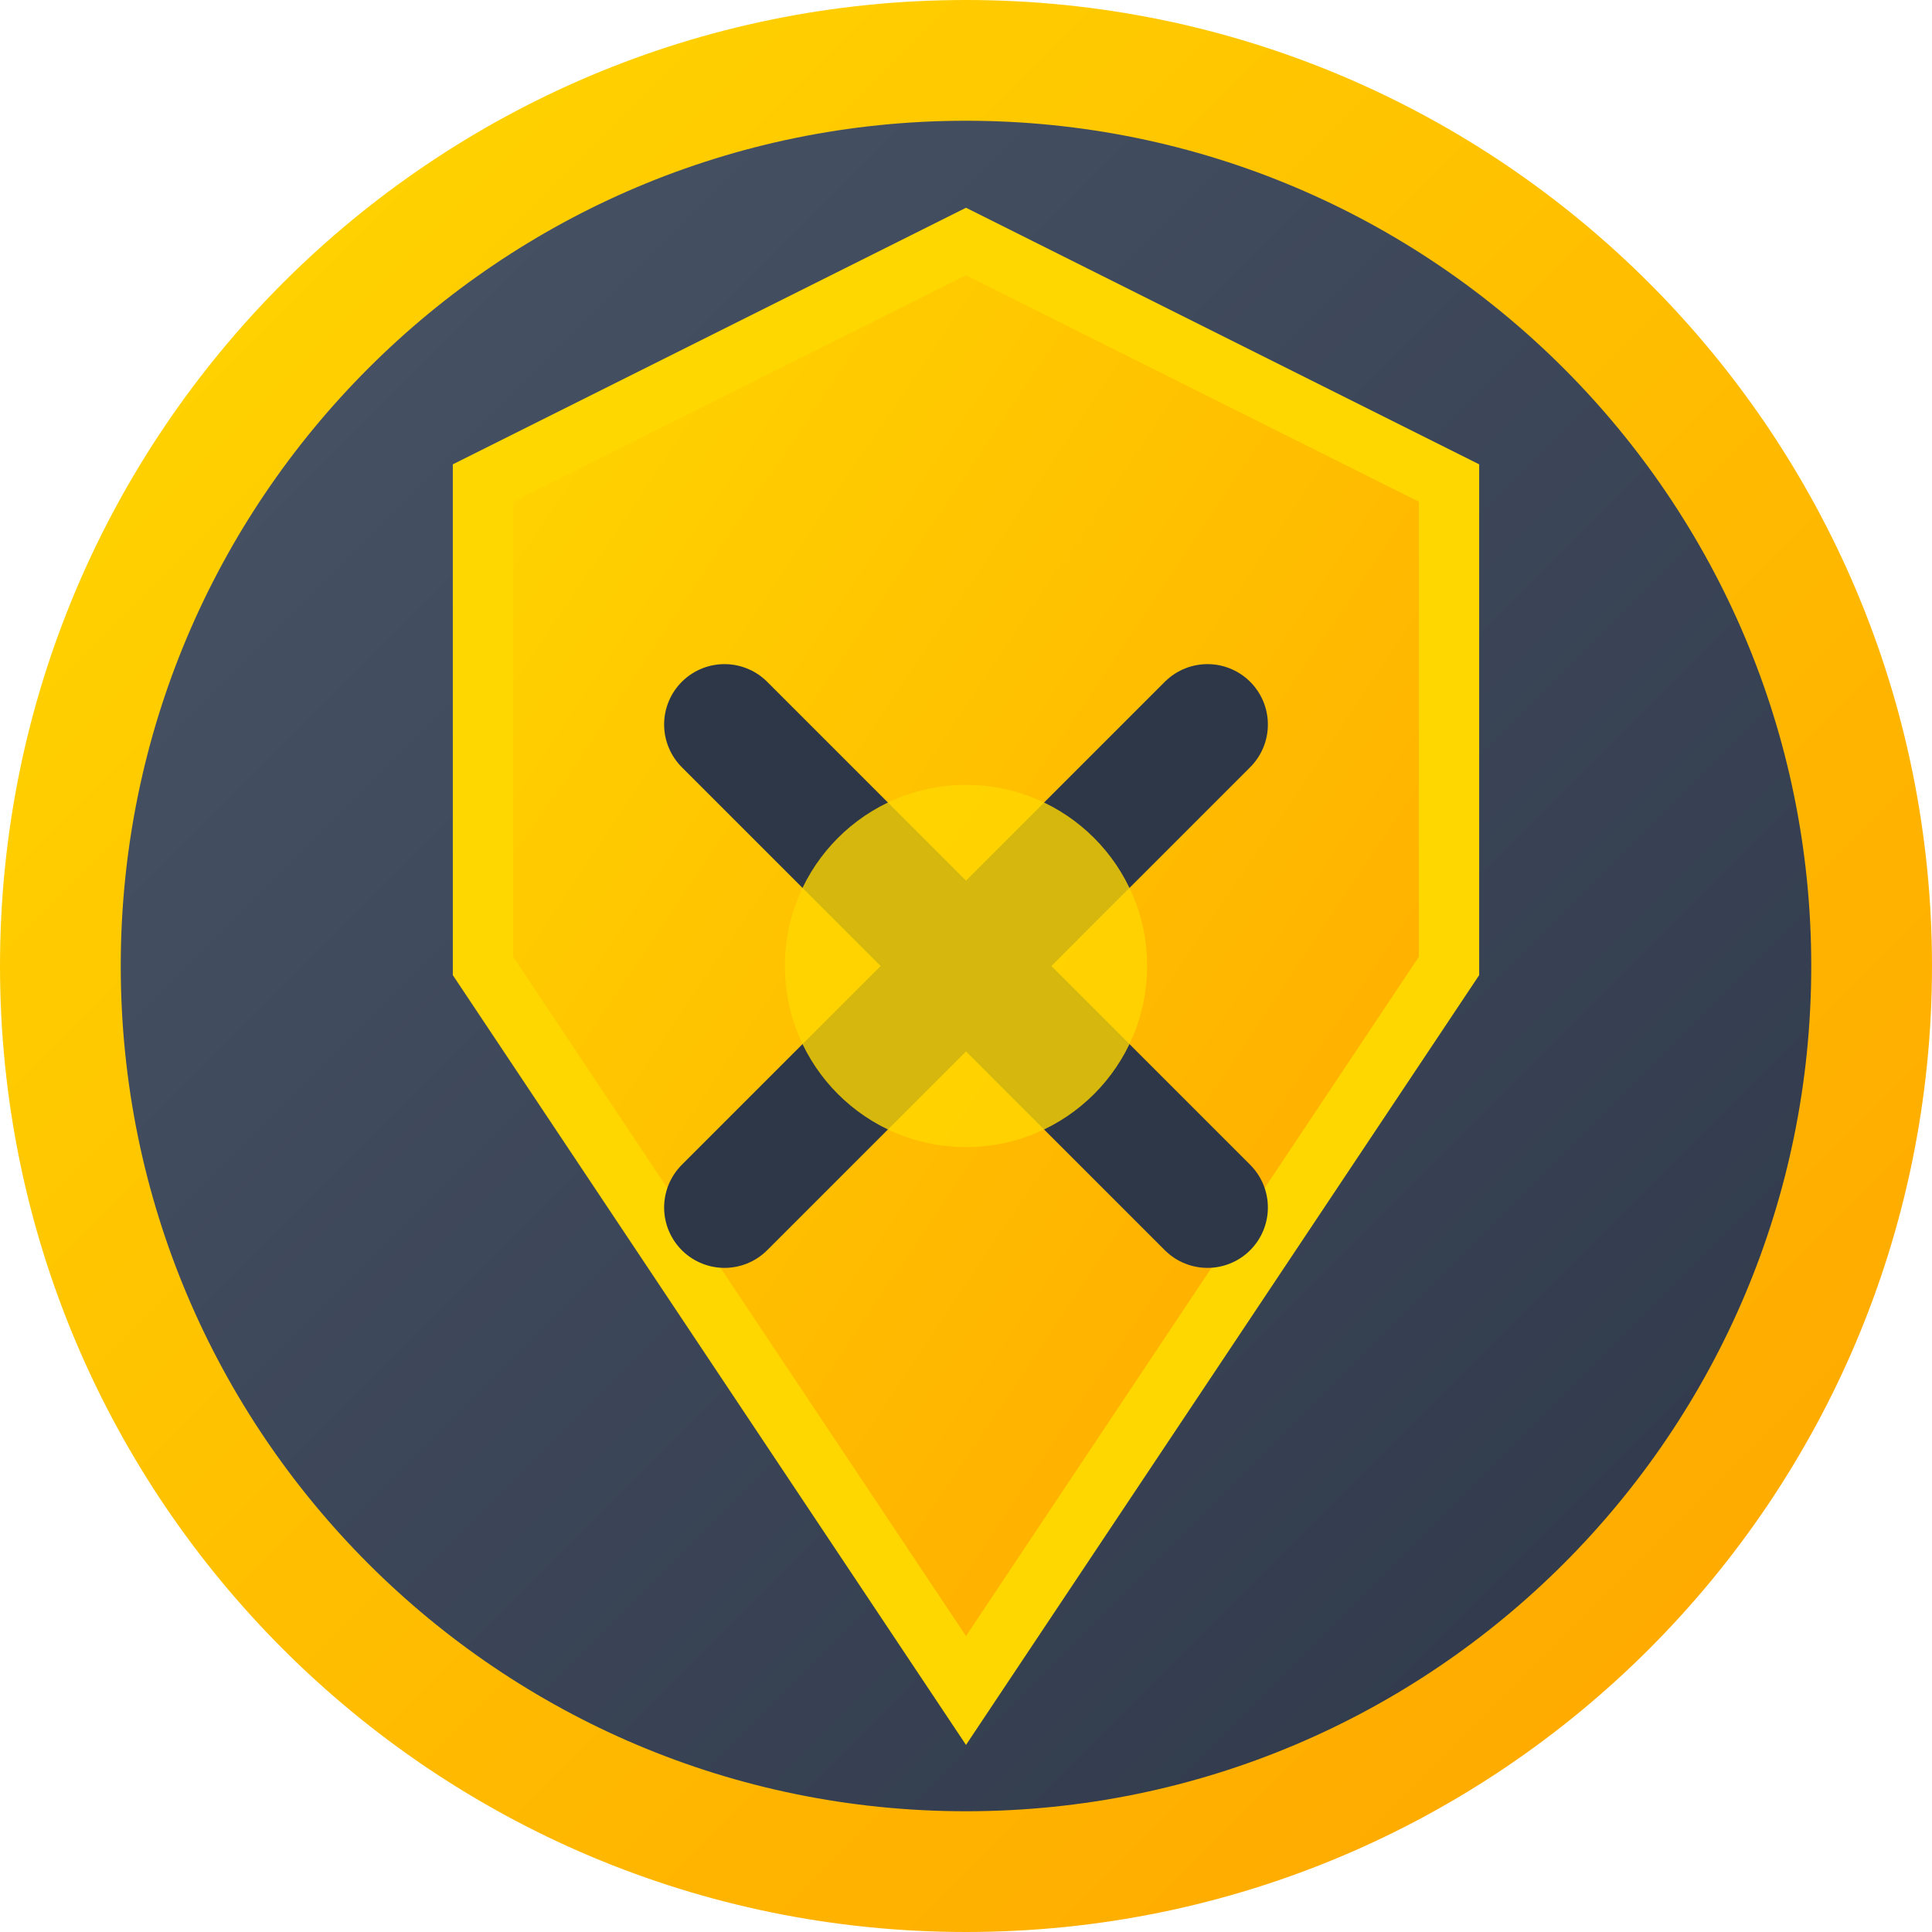
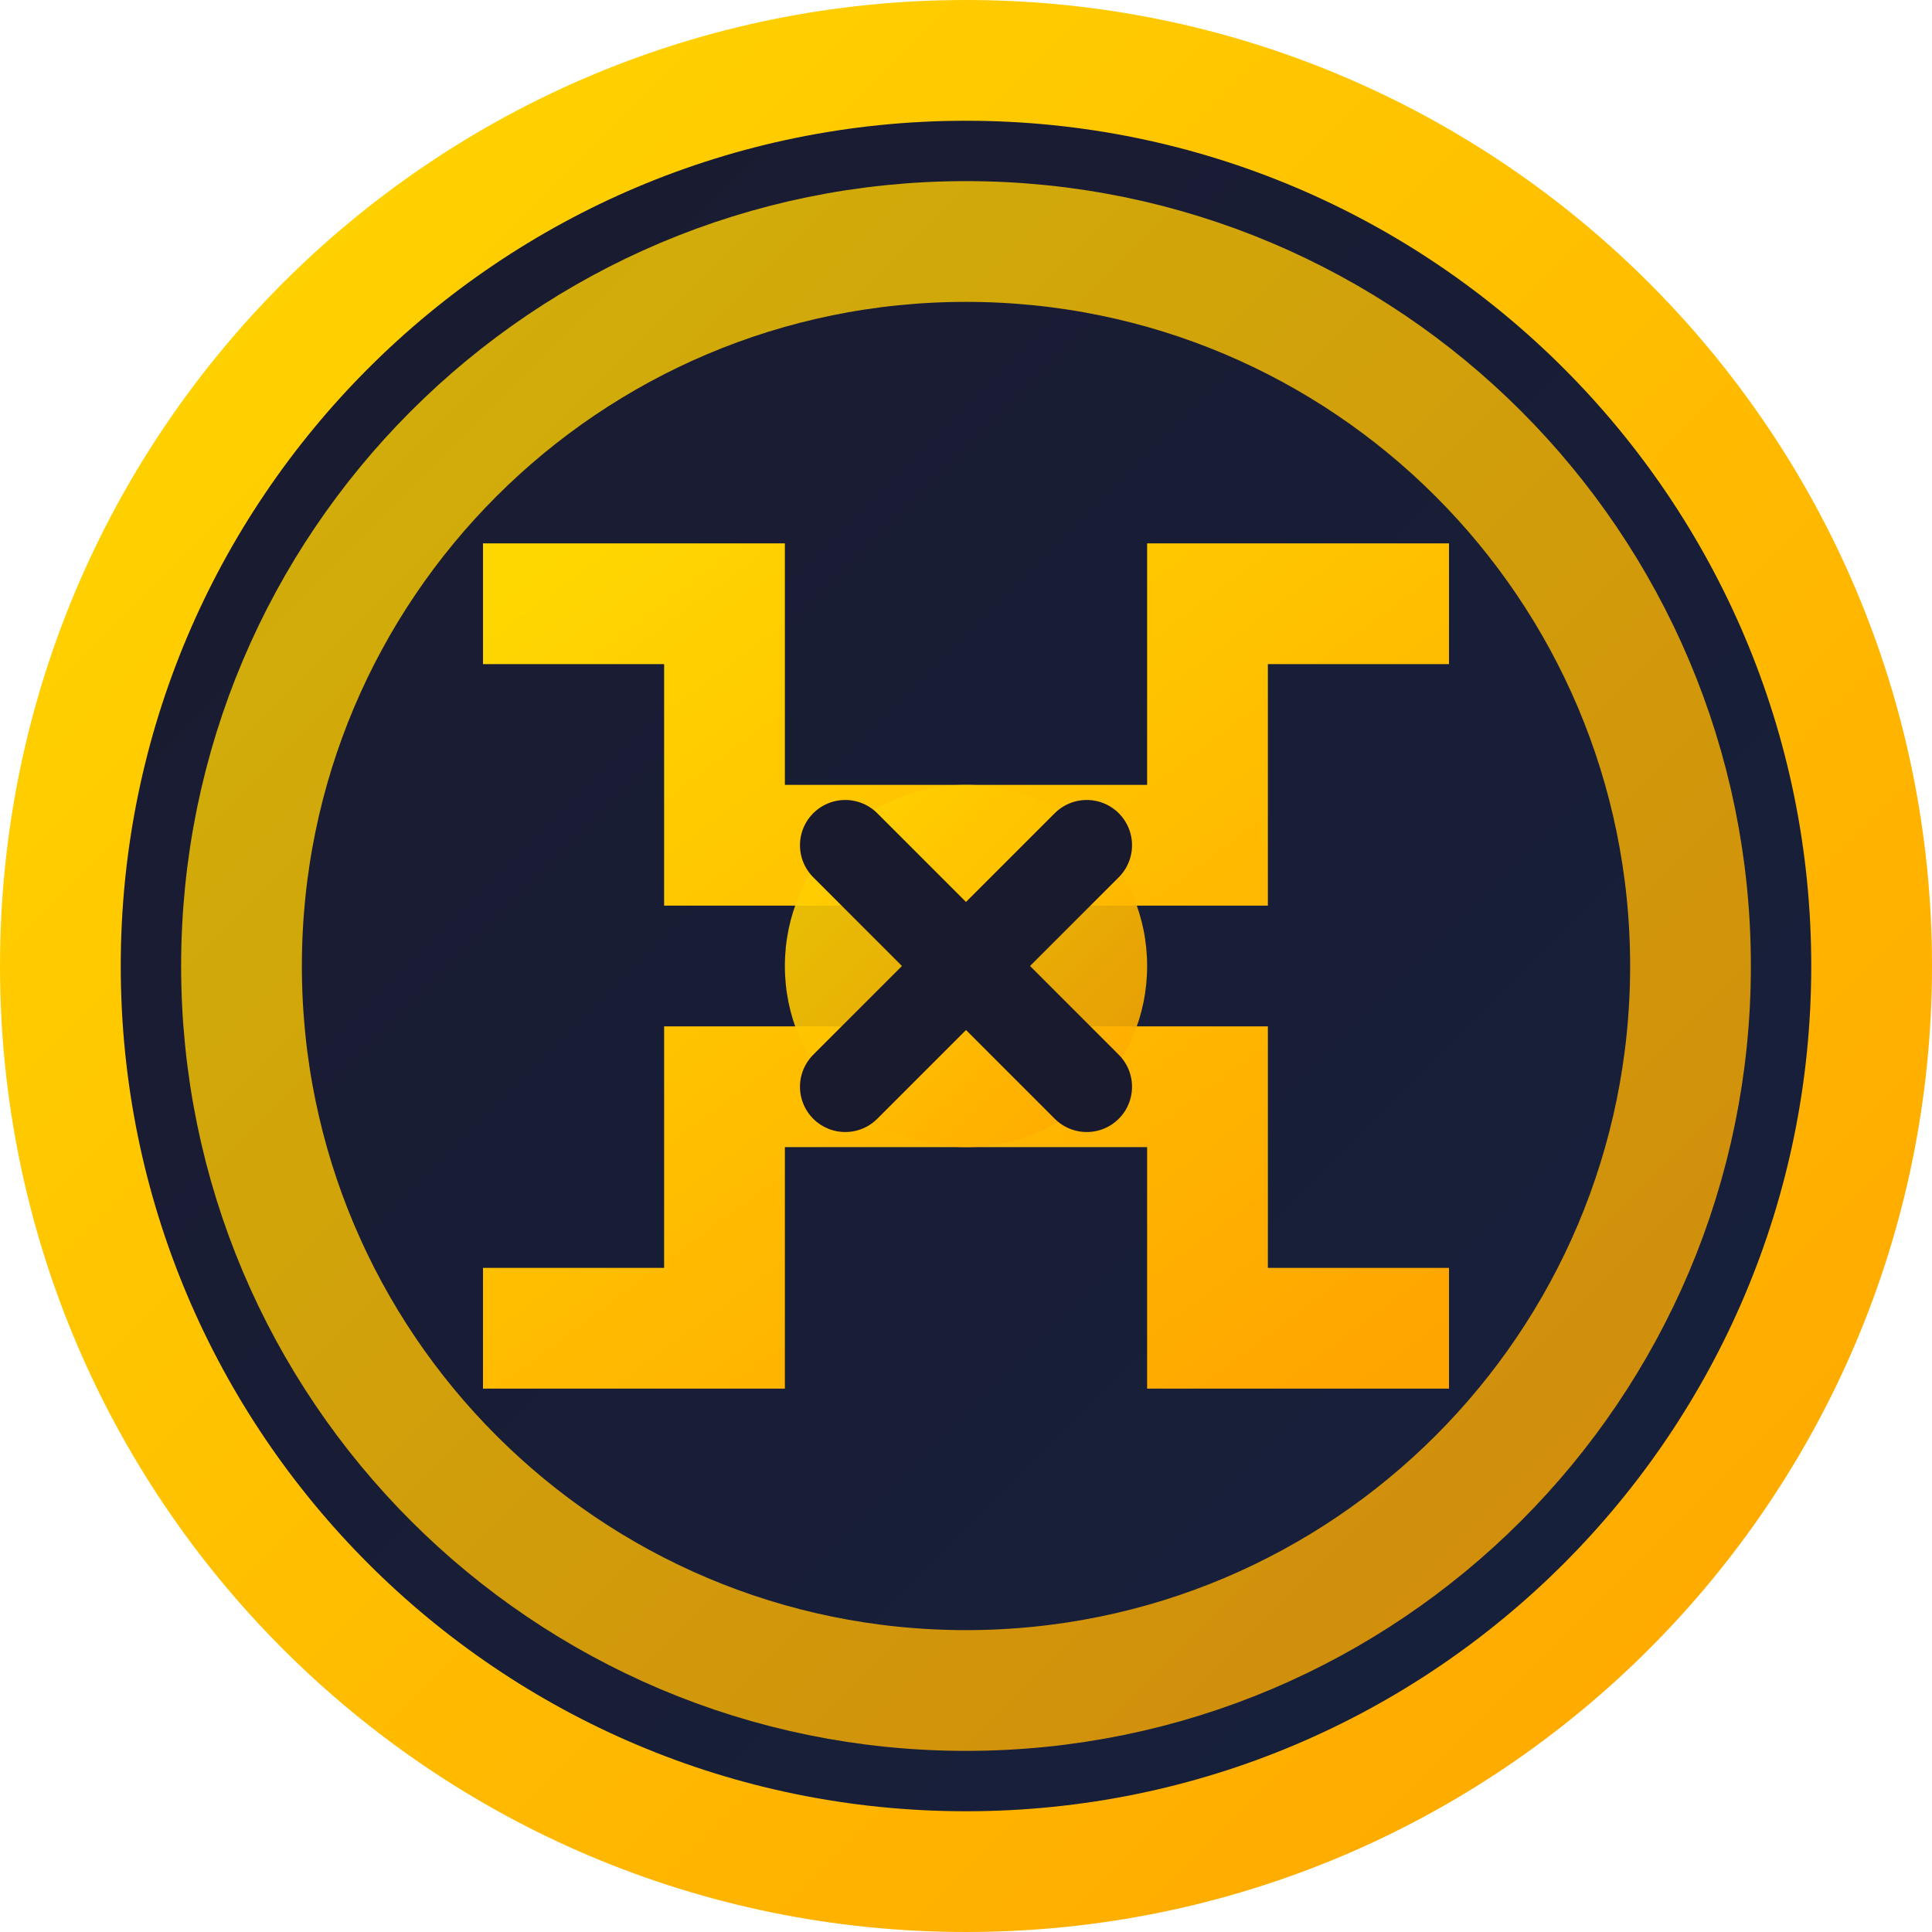
<svg xmlns="http://www.w3.org/2000/svg" width="32" height="32" viewBox="0 0 32 32" fill="none">
  <defs>
    <linearGradient id="grad1" x1="0%" y1="0%" x2="100%" y2="100%">
      <stop offset="0%" style="stop-color:#FFD700;stop-opacity:1" />
      <stop offset="100%" style="stop-color:#FFA500;stop-opacity:1" />
    </linearGradient>
    <linearGradient id="grad2" x1="0%" y1="0%" x2="100%" y2="100%">
-       <stop offset="0%" style="stop-color:#4A5568;stop-opacity:1" />
-       <stop offset="100%" style="stop-color:#2D3748;stop-opacity:1" />
+       <stop offset="0%" style="stop-color:#1a1a2e;stop-opacity:1" />
+       <stop offset="100%" style="stop-color:#16213e;stop-opacity:1" />
    </linearGradient>
  </defs>
  <circle cx="16" cy="16" r="15" fill="url(#grad2)" stroke="url(#grad1)" stroke-width="2" />
-   <path d="M16 4 L24 8 L24 16 L16 28 L8 16 L8 8 Z" fill="url(#grad1)" stroke="#FFD700" stroke-width="1" />
-   <path d="M12 12 L20 20 M20 12 L12 20" stroke="#2D3748" stroke-width="2" stroke-linecap="round" />
-   <circle cx="16" cy="16" r="3" fill="#FFD700" opacity="0.8" />
+   <g transform="translate(16,16)">
+     <circle r="12" fill="none" stroke="url(#grad1)" stroke-width="2" opacity="0.8" />
+     <path d="M-8,-6 L-4,-6 L-4,-2 L4,-2 L4,-6 L8,-6 M-8,6 L-4,6 L-4,2 L4,2 L4,6 L8,6" stroke="url(#grad1)" stroke-width="2" fill="none" />
+     <circle r="3" fill="url(#grad1)" opacity="0.9" />
+     <path d="M-2,-2 L2,2 M2,-2 L-2,2" stroke="#1a1a2e" stroke-width="1.5" stroke-linecap="round" />
+   </g>
</svg>
